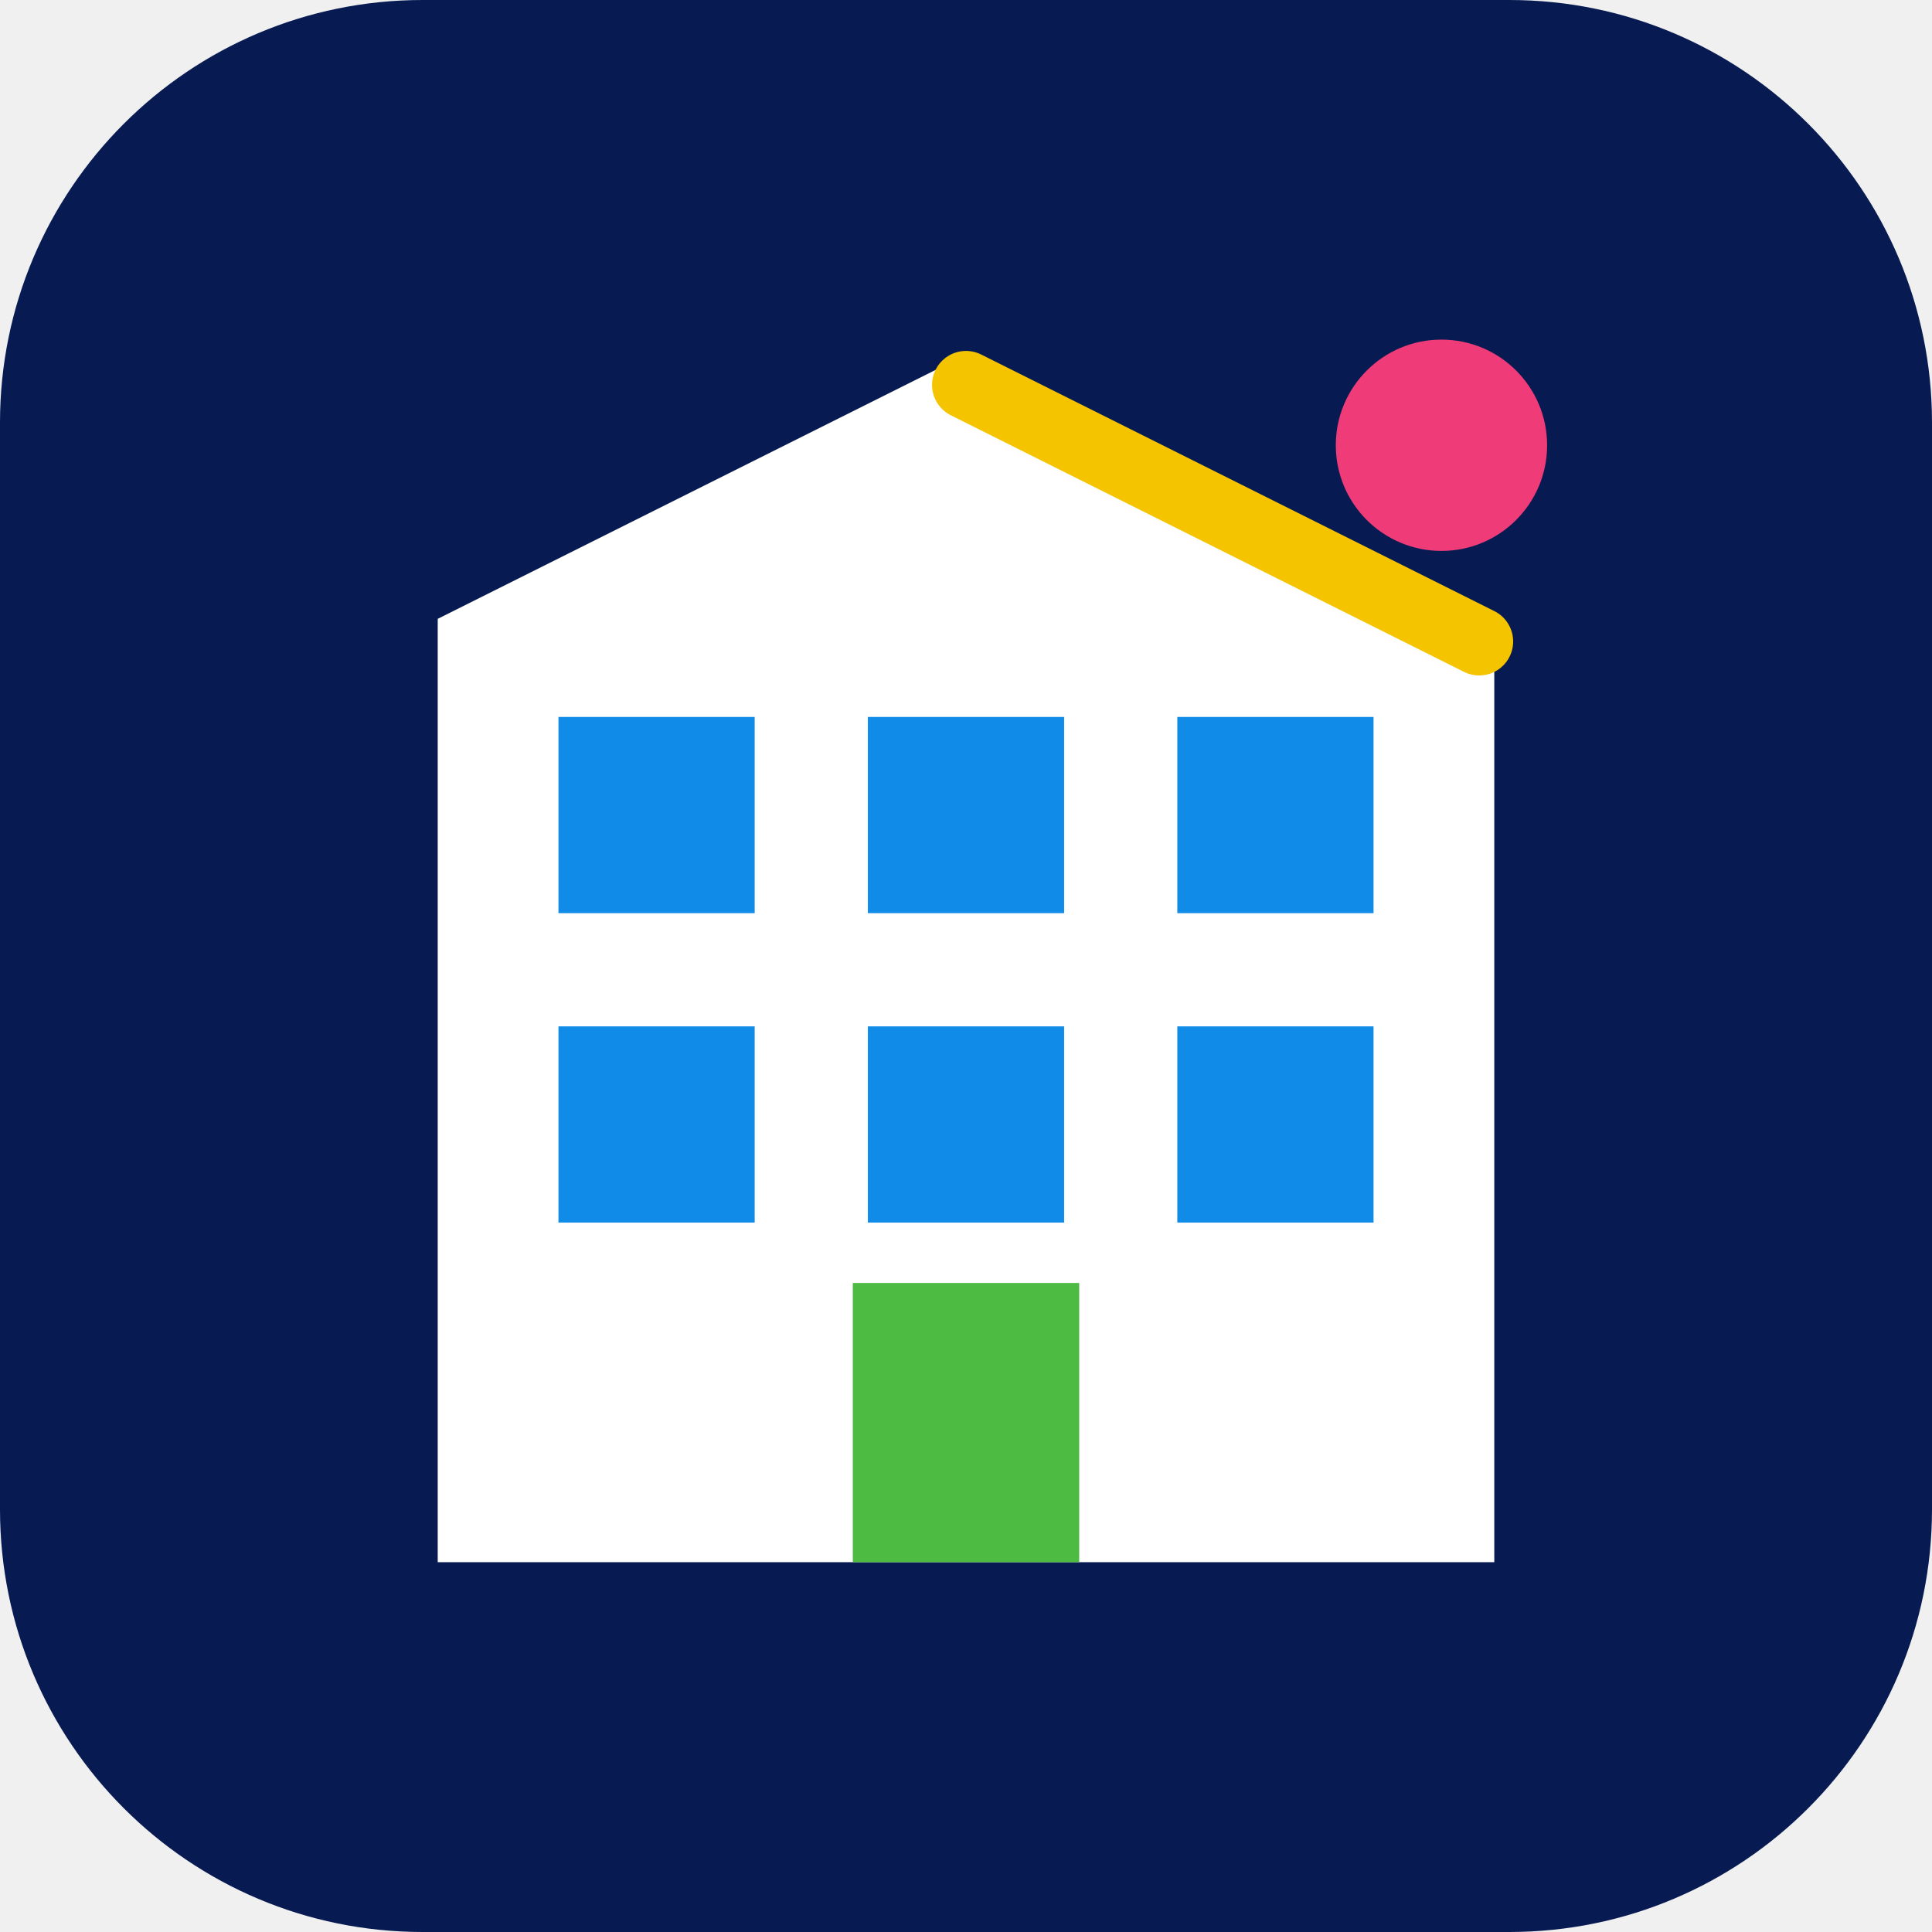
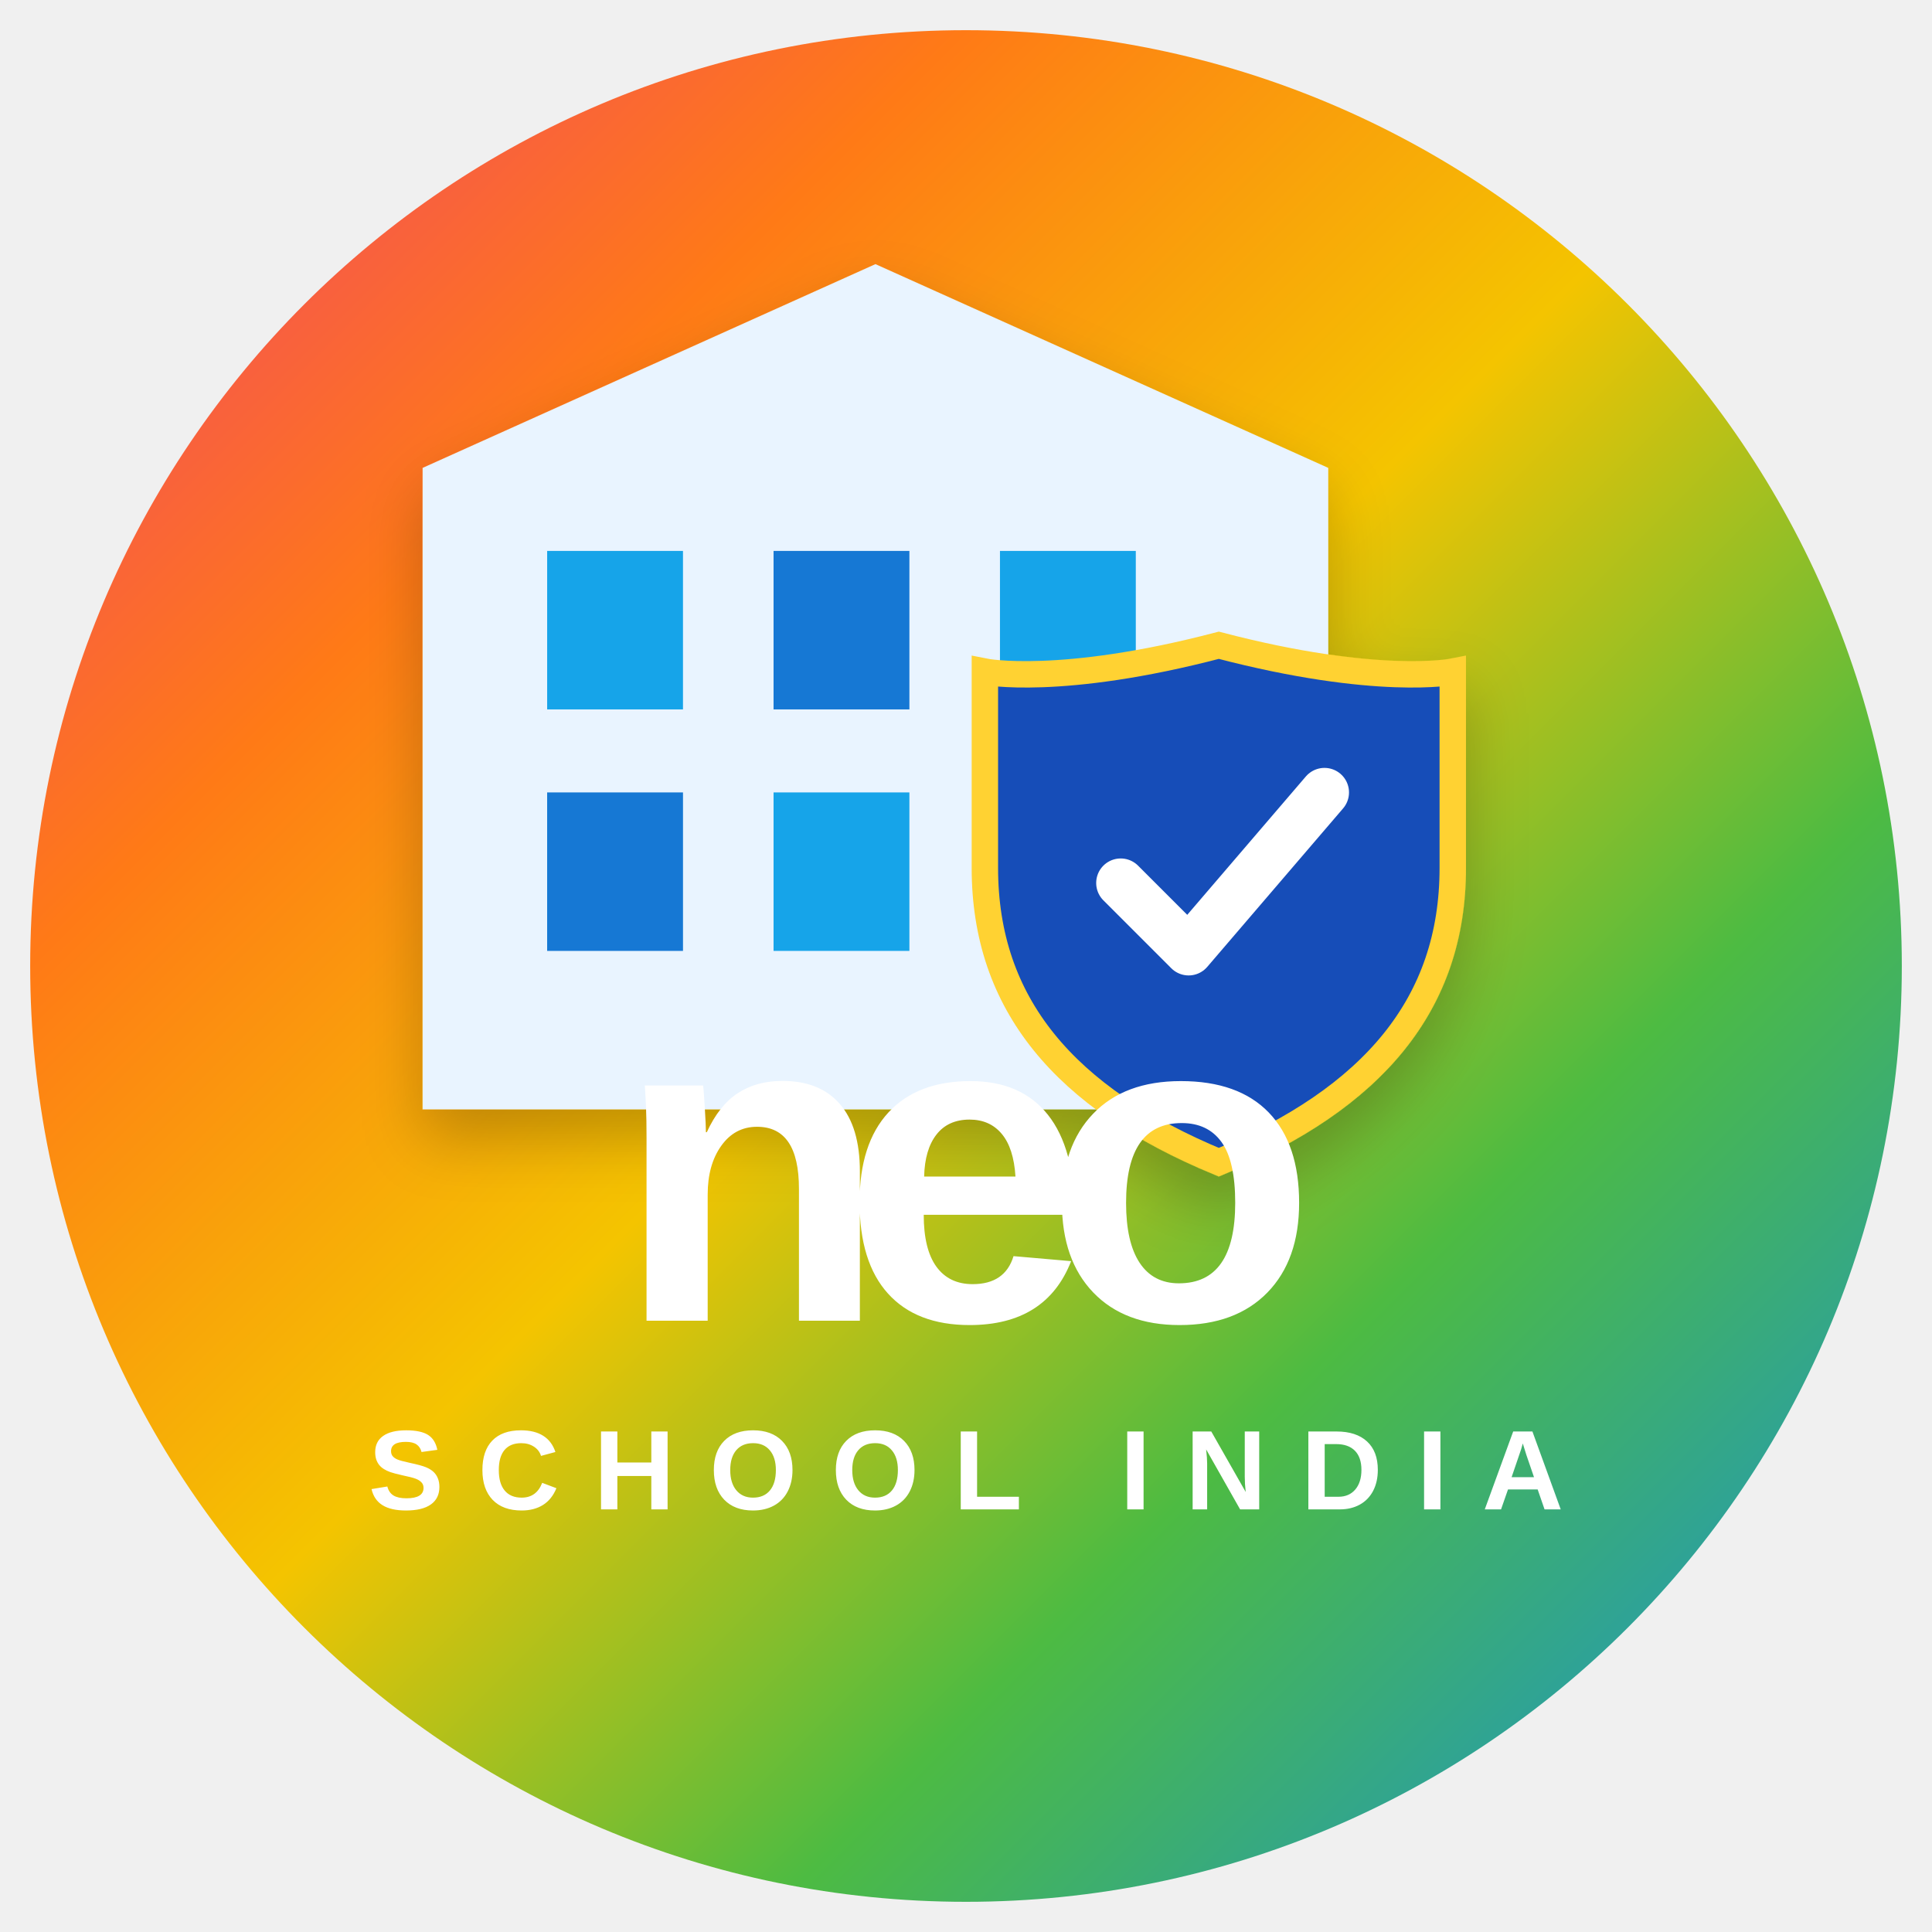
<svg xmlns="http://www.w3.org/2000/svg" viewBox="0 0 512 512">
-   <rect width="512" height="512" rx="112" fill="#071b52" />
-   <path d="M116 414V164l140-70 140 70v250z" fill="#fff" />
-   <path d="M148 190h52v52h-52zm82 0h52v52h-52zm82 0h52v52h-52zm-164 82h52v52h-52zm82 0h52v52h-52zm82 0h52v52h-52z" fill="#118be8" />
-   <path d="M226 340h60v74h-60z" fill="#4dbb42" />
-   <path d="M256 102 392 170" stroke="#f4c400" stroke-width="18" stroke-linecap="round" />
-   <circle cx="382" cy="118" r="28" fill="#ef3b78" />
+   <defs>
+     <linearGradient id="g" x1="0" y1="0" x2="1" y2="1">
+       <stop offset="0" stop-color="#ef3b78" />
+       <stop offset=".25" stop-color="#ff7a16" />
+       <stop offset=".48" stop-color="#f4c400" />
+       <stop offset=".7" stop-color="#4dbb42" />
+       <stop offset="1" stop-color="#118be8" />
+     </linearGradient>
+     <filter id="s">
+       <feDropShadow dx="0" dy="8" stdDeviation="8" flood-opacity=".22" />
+     </filter>
+   </defs>
+   <circle cx="256" cy="256" r="248" fill="url(#g)" />
+   <g filter="url(#s)">
+     <path d="M112 294V124l120-54 120 54v170z" fill="#e9f4ff" />
+     <rect x="145" y="146" width="36" height="42" fill="#19a4e9" />
+     <rect x="205" y="146" width="36" height="42" fill="#1678d4" />
+     <rect x="265" y="146" width="36" height="42" fill="#19a4e9" />
+     <rect x="145" y="210" width="36" height="42" fill="#1678d4" />
+     <rect x="205" y="210" width="36" height="42" fill="#19a4e9" />
+     <path d="M323 171c42 11 62 7 62 7v52c0 36-21 61-62 78-41-17-62-42-62-78v-52s20 4 62-7z" fill="#174db8" stroke="#ffd232" stroke-width="7" />
+     <path d="m297 234 18 18 36-42" fill="none" stroke="#fff" stroke-width="13" stroke-linecap="round" stroke-linejoin="round" />
+   </g>
+   <text x="256" y="350" text-anchor="middle" font-family="Arial Rounded MT Bold,Arial,sans-serif" font-size="118" font-weight="700" fill="#fff" letter-spacing="-12">neo</text>
+   <text x="256" y="400" text-anchor="middle" font-family="Arial,sans-serif" font-size="30" font-weight="700" fill="#fff" letter-spacing="9">SCHOOL INDIA</text>
</svg>
